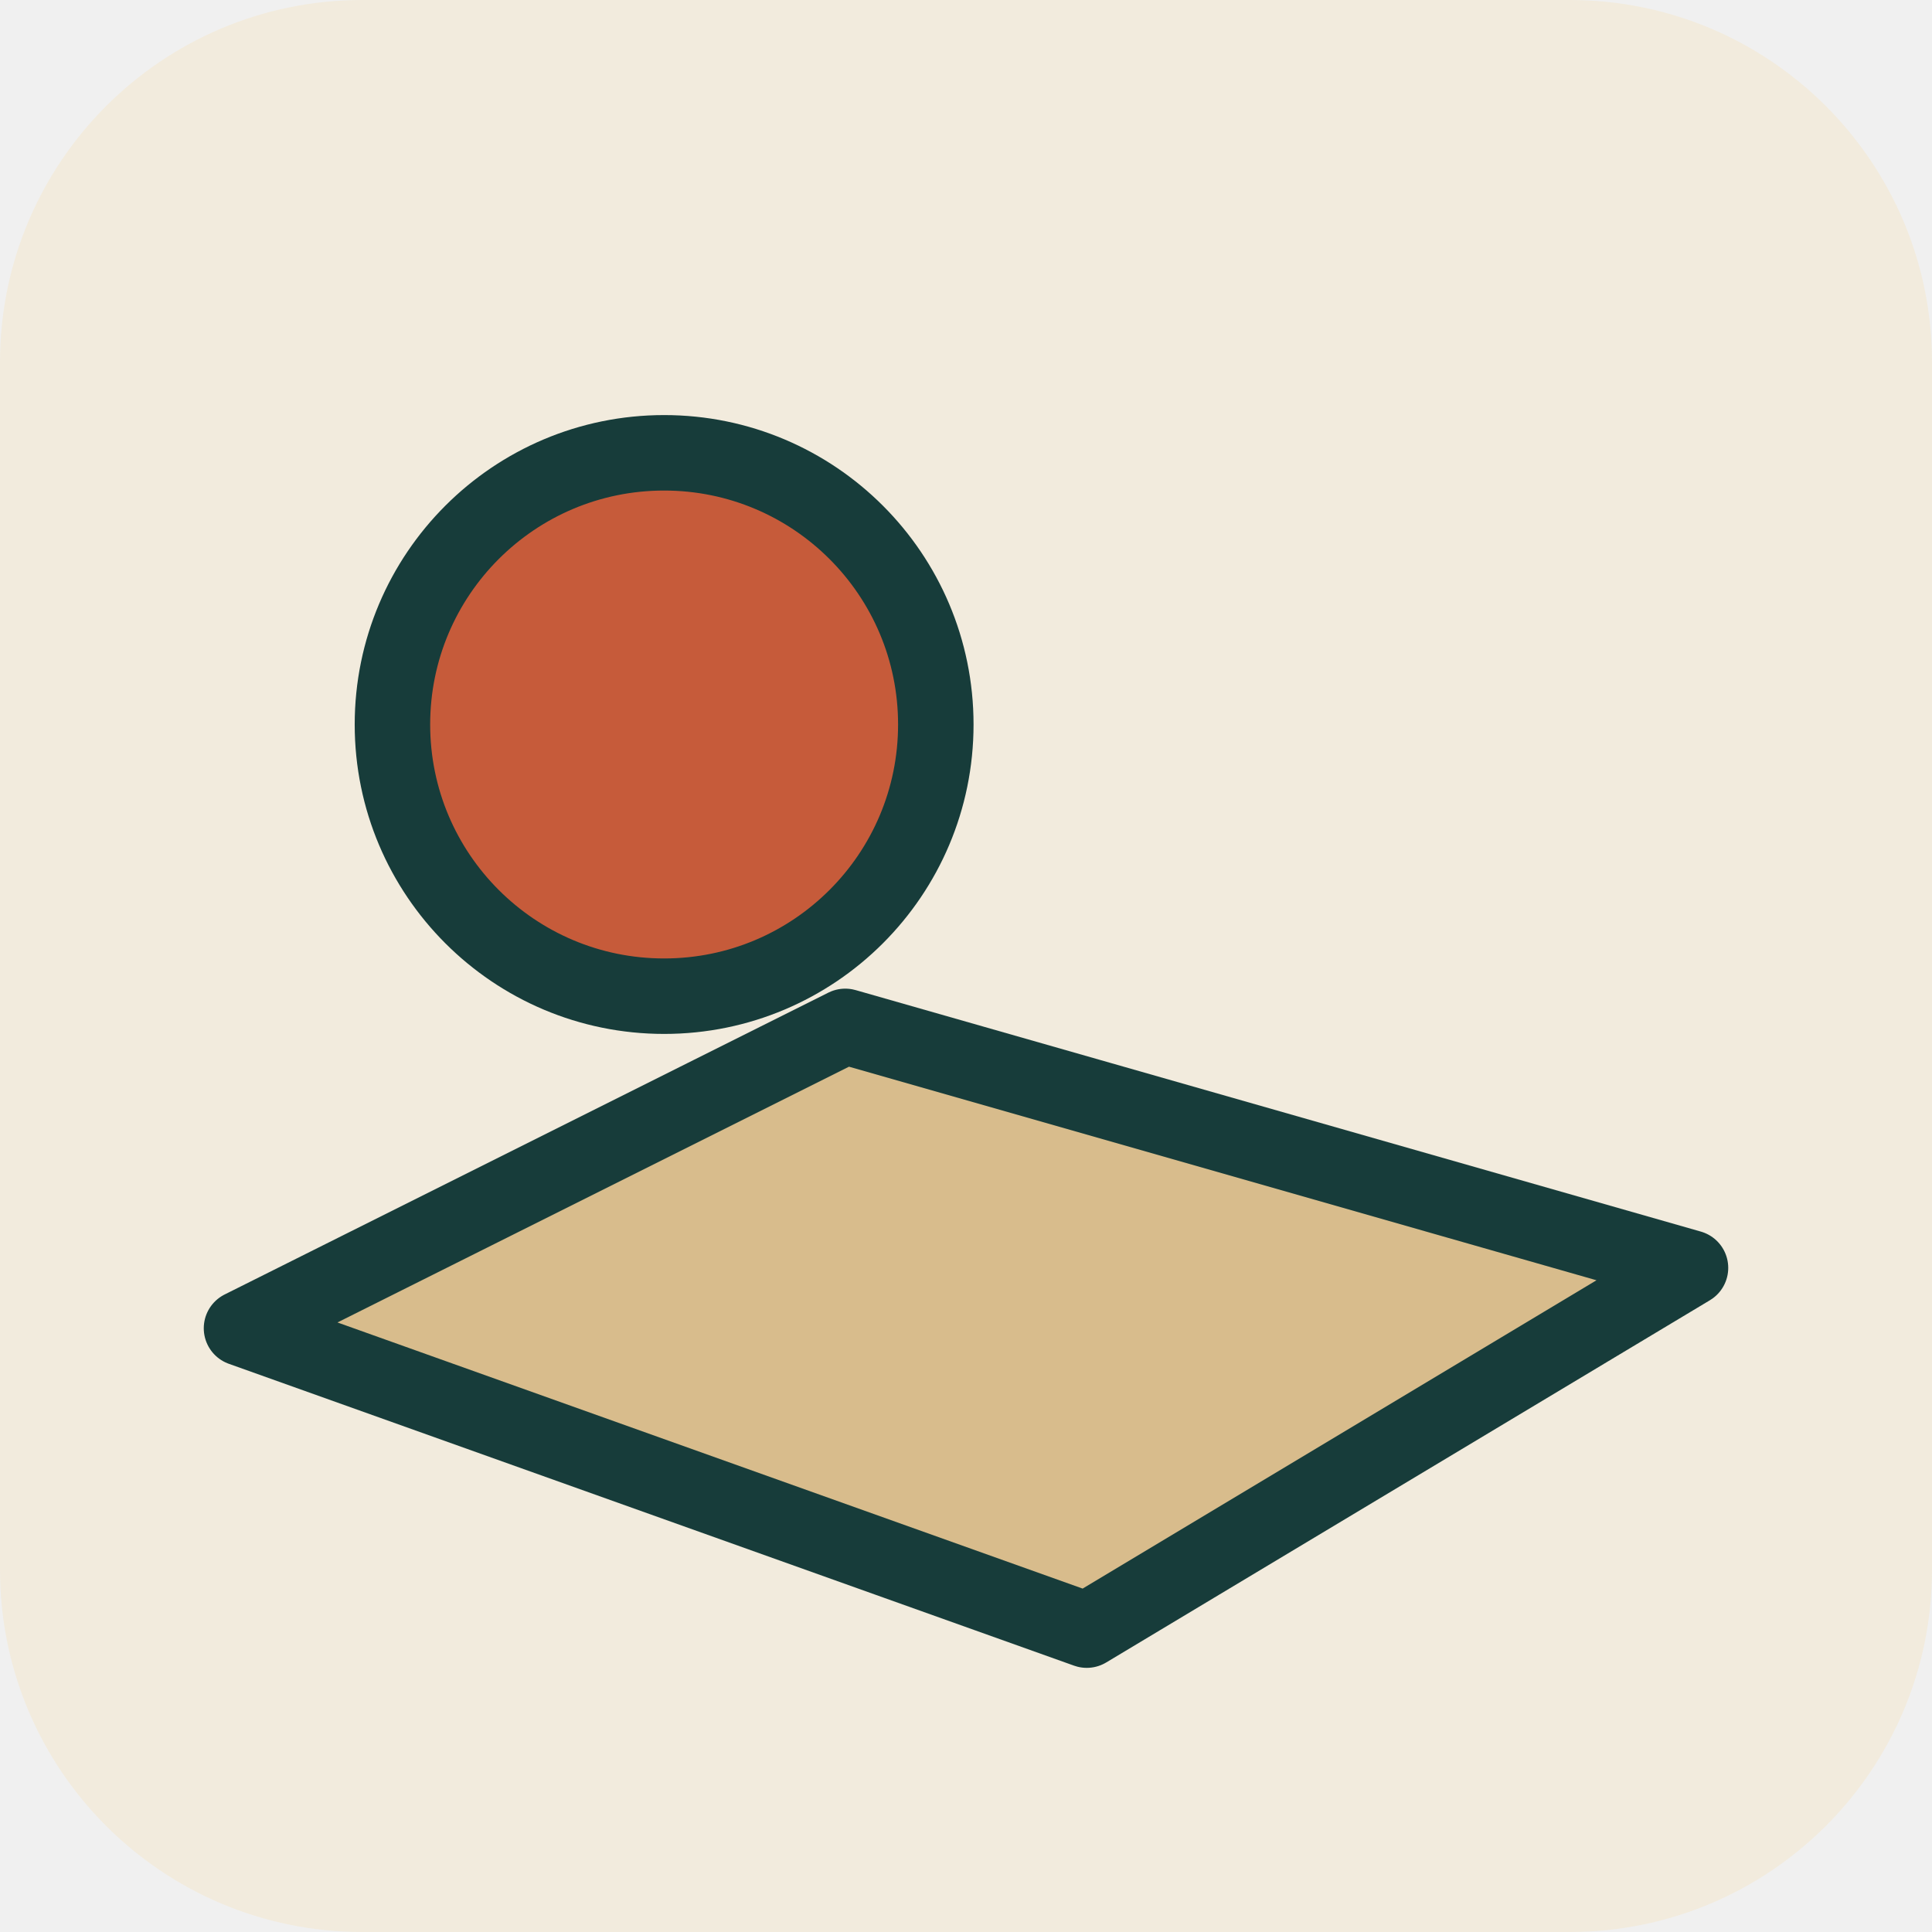
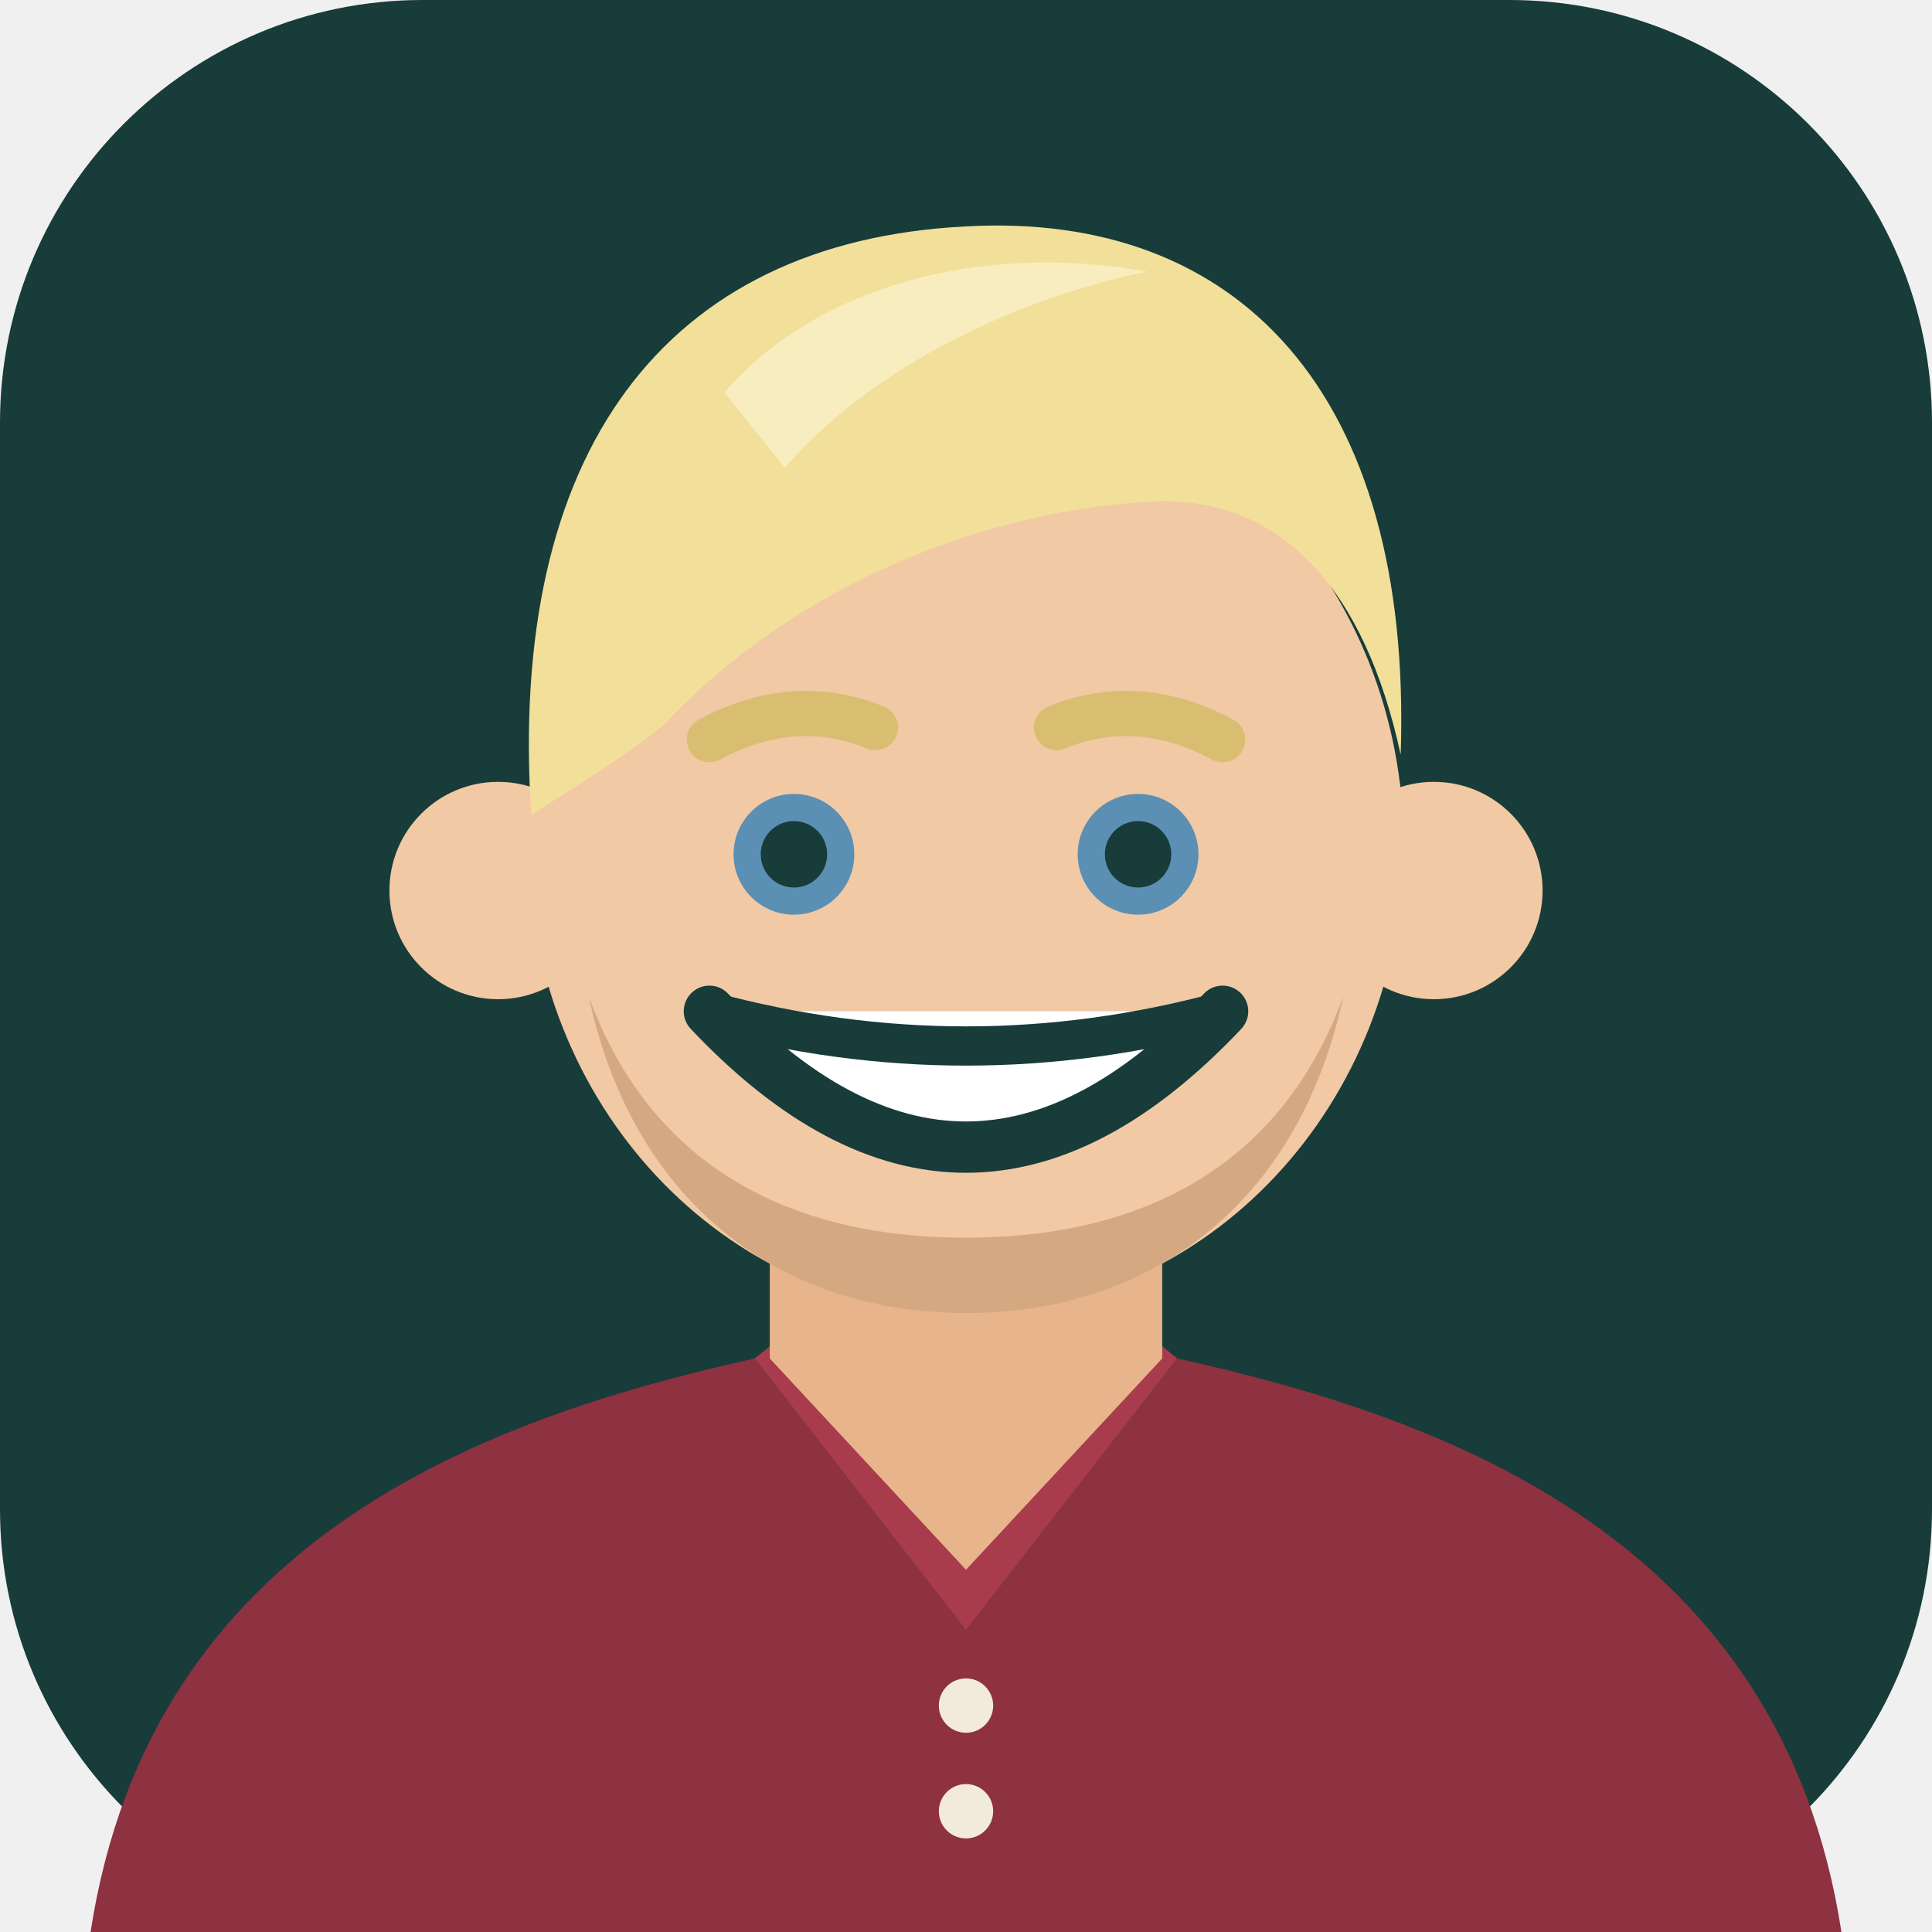
<svg xmlns="http://www.w3.org/2000/svg" viewBox="0 0 64 64">
-   <rect width="64" height="64" rx="12" fill="#F2EBDD" />
-   <path d="M8 44 L28 34 L56 42 L36 54 Z" fill="#D8BC8C" stroke="#173C3A" stroke-width="2.5" stroke-linejoin="round" />
-   <circle cx="22" cy="24" r="9" fill="#C65B3A" stroke="#173C3A" stroke-width="2.5" />
+   <rect width="64" height="64" rx="14" fill="#173C3A" />
+   <path d="M3 64 C5 51 16 47 25 45 L32 54 L39 45 C48 47 59 51 61 64 Z" fill="#8E3140" />
+   <path d="M25 45 L32 54 L32 50 L27.5 43 Z M39 45 L32 54 L32 50 L36.5 43 Z" fill="#A83C4C" />
+   <circle cx="32" cy="56.5" r="0.9" fill="#F2EBDD" />
+   <circle cx="32" cy="60" r="0.9" fill="#F2EBDD" />
+   <path d="M25.5 37 H38.5 V45 L32 52 L25.5 45 Z" fill="#E8B48C" />
+   <circle cx="16.5" cy="29.5" r="3.6" fill="#F1C9A5" />
+   <circle cx="47.5" cy="29.5" r="3.6" fill="#F1C9A5" />
+   <ellipse cx="32" cy="28" rx="14.5" ry="15.5" fill="#F1C9A5" />
+   <path d="M19.5 33 C21 40 26 43.5 32 43.5 C38 43.5 43 40 44.5 33 C42.5 38.5 38 41 32 41 C26 41 21.5 38.5 19.5 33 Z" fill="#D4A982" />
+   <path d="M17.6 27 C16.8 15 22 8 32 7.5 C41 7 46.8 13 46.4 25 C45.2 19.5 42.5 16.6 38.5 16.6 C33 16.8 26.5 19.2 22 24 C20.4 25.3 18.8 26.2 17.6 27 Z" fill="#F2DF9A" />
+   <path d="M24 13 C27 9.5 32.5 8 38 9 C34 9.8 29 12 26 15.5 Z" fill="#F8EDBF" />
+   <circle cx="26.3" cy="28.3" r="2" fill="#5B8FB3" />
+   <circle cx="37.7" cy="28.3" r="2" fill="#5B8FB3" />
+   <circle cx="26.3" cy="28.3" r="1.1" fill="#173C3A" />
+   <circle cx="37.7" cy="28.3" r="1.1" fill="#173C3A" />
+   <path d="M23.5 24.5 Q26.3 23 29 24.1 M35 24.1 Q37.7 23 40.5 24.5" fill="none" stroke="#D9BE72" stroke-width="1.5" stroke-linecap="round" />
+   <path d="M23.5 33.5 Q32 42.5 40.5 33.5 Z" fill="#FFFFFF" />
+   <path d="M23.5 33.5 Q32 42.5 40.5 33.5" fill="none" stroke="#173C3A" stroke-width="1.7" stroke-linejoin="round" stroke-linecap="round" />
+   <path d="M23.5 33.5 Q32 35.8 40.5 33.5" fill="none" stroke="#173C3A" stroke-width="1.3" stroke-linecap="round" />
</svg>
